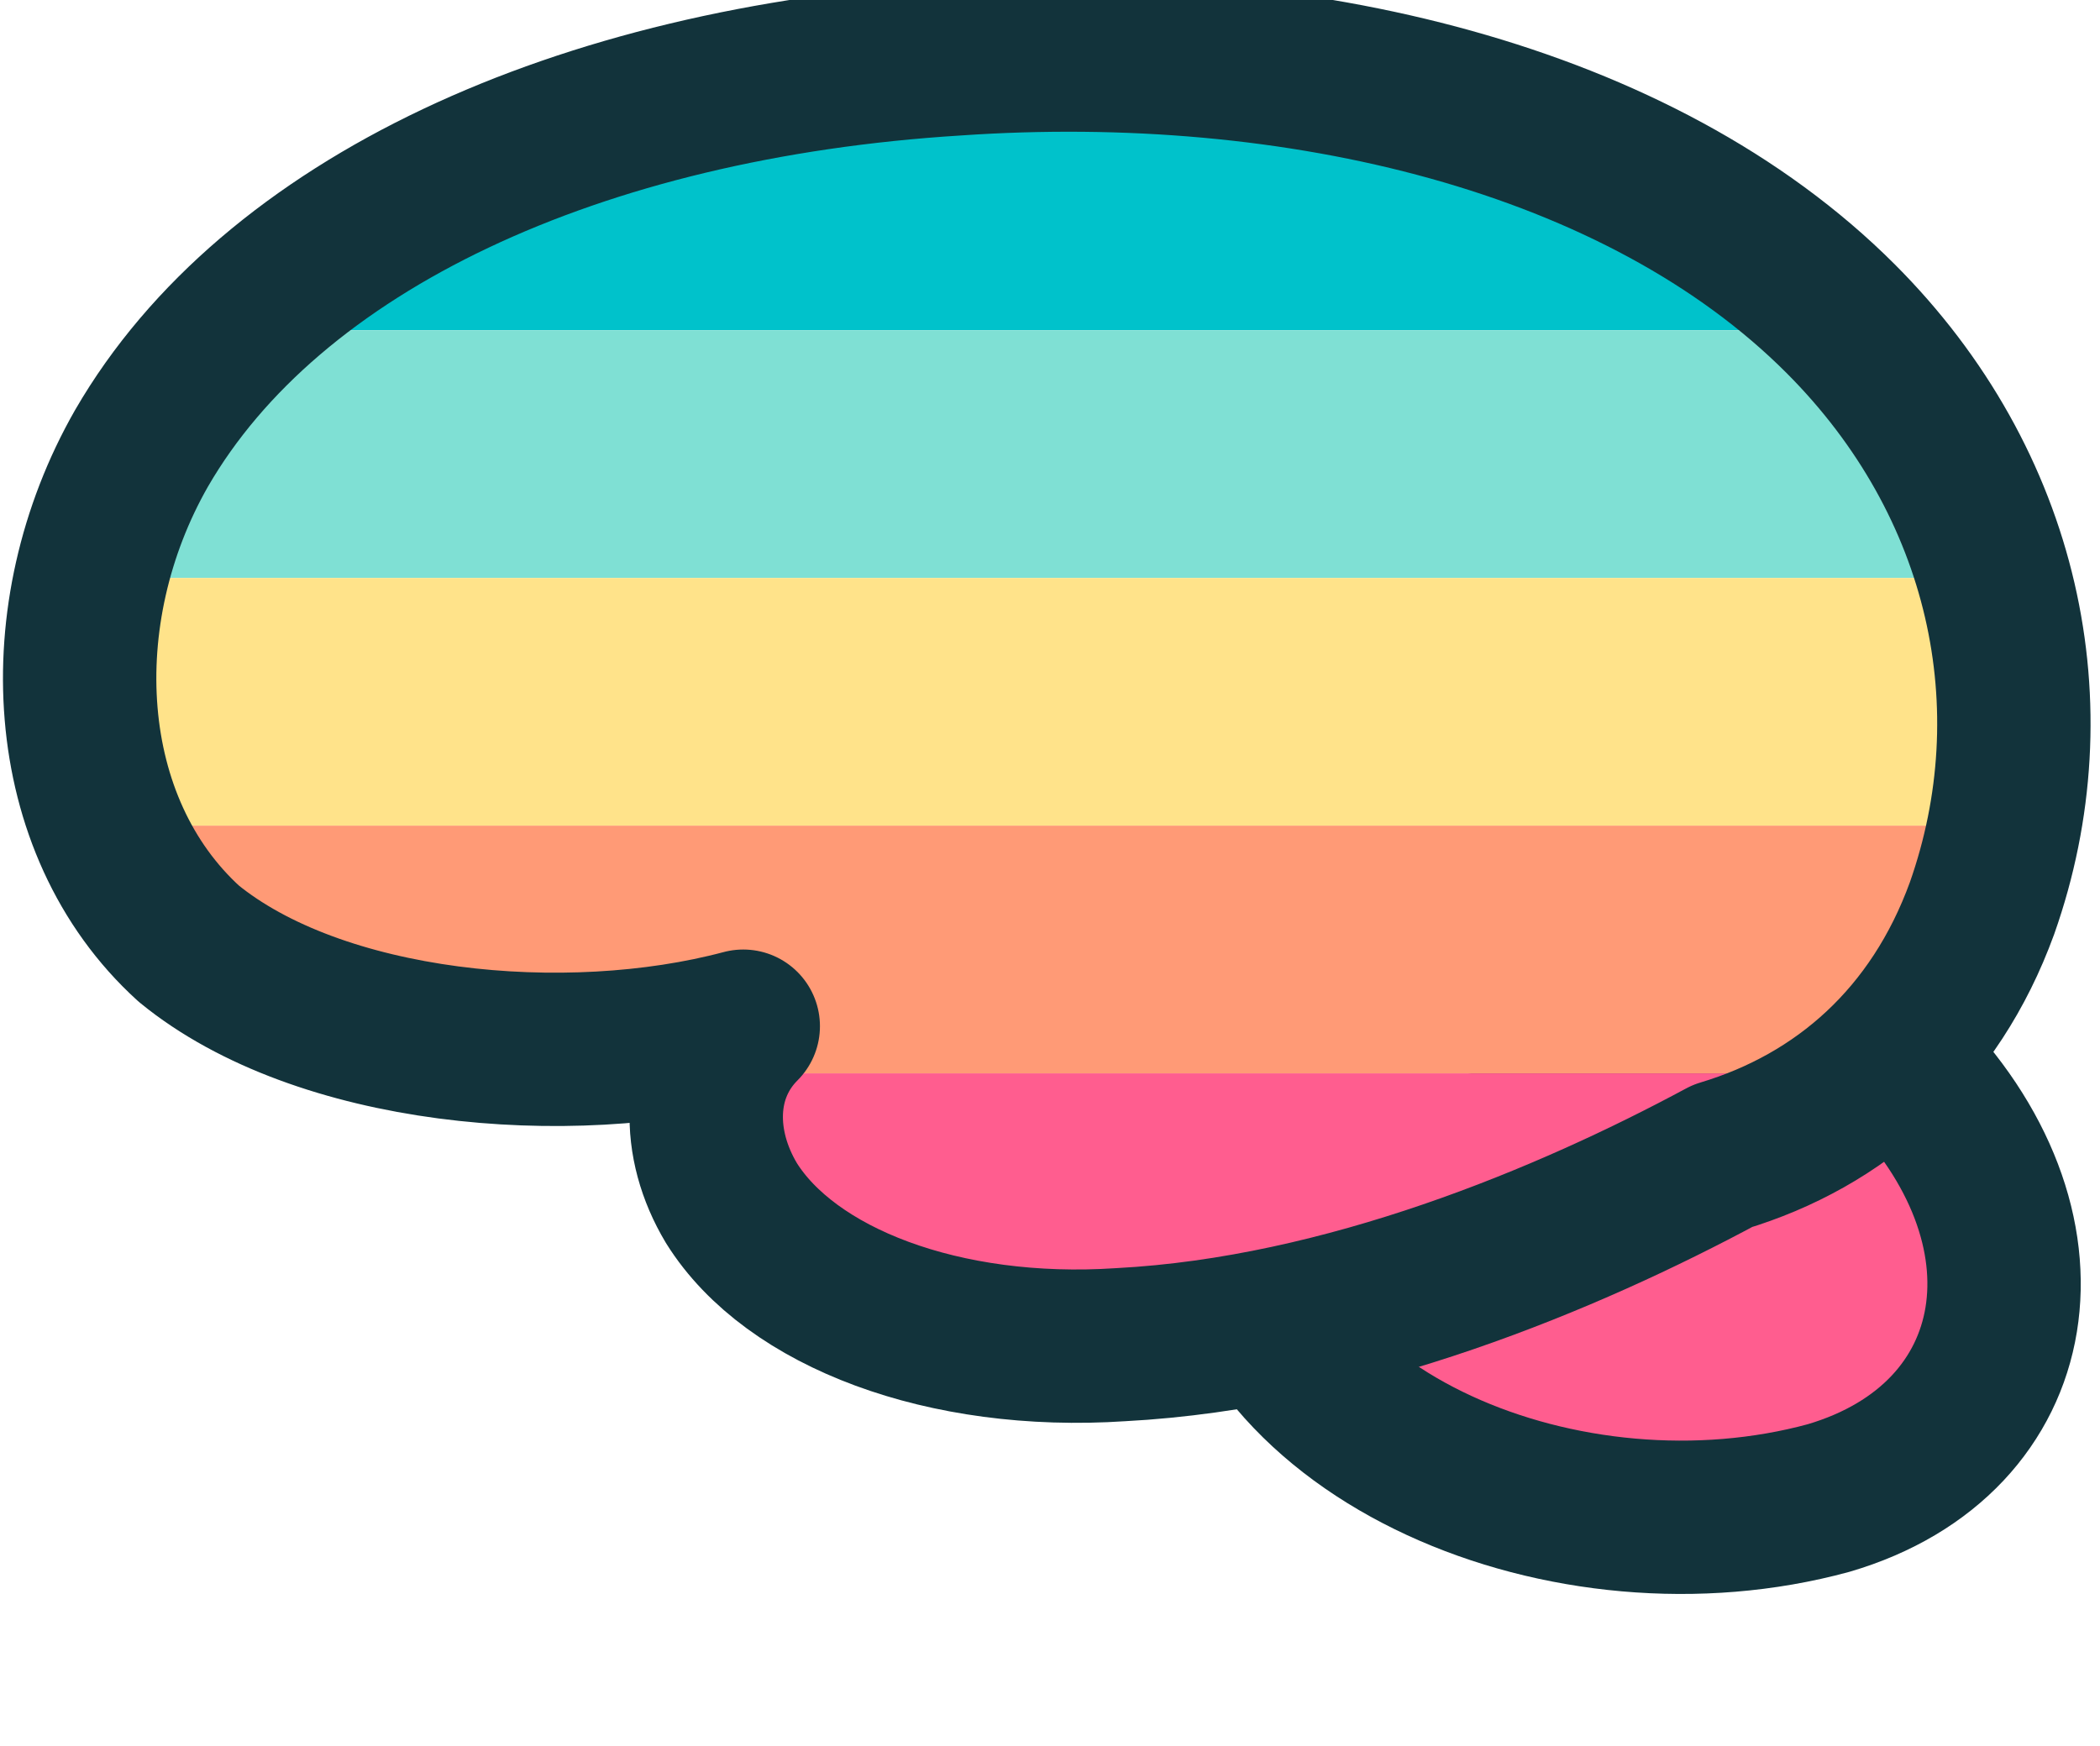
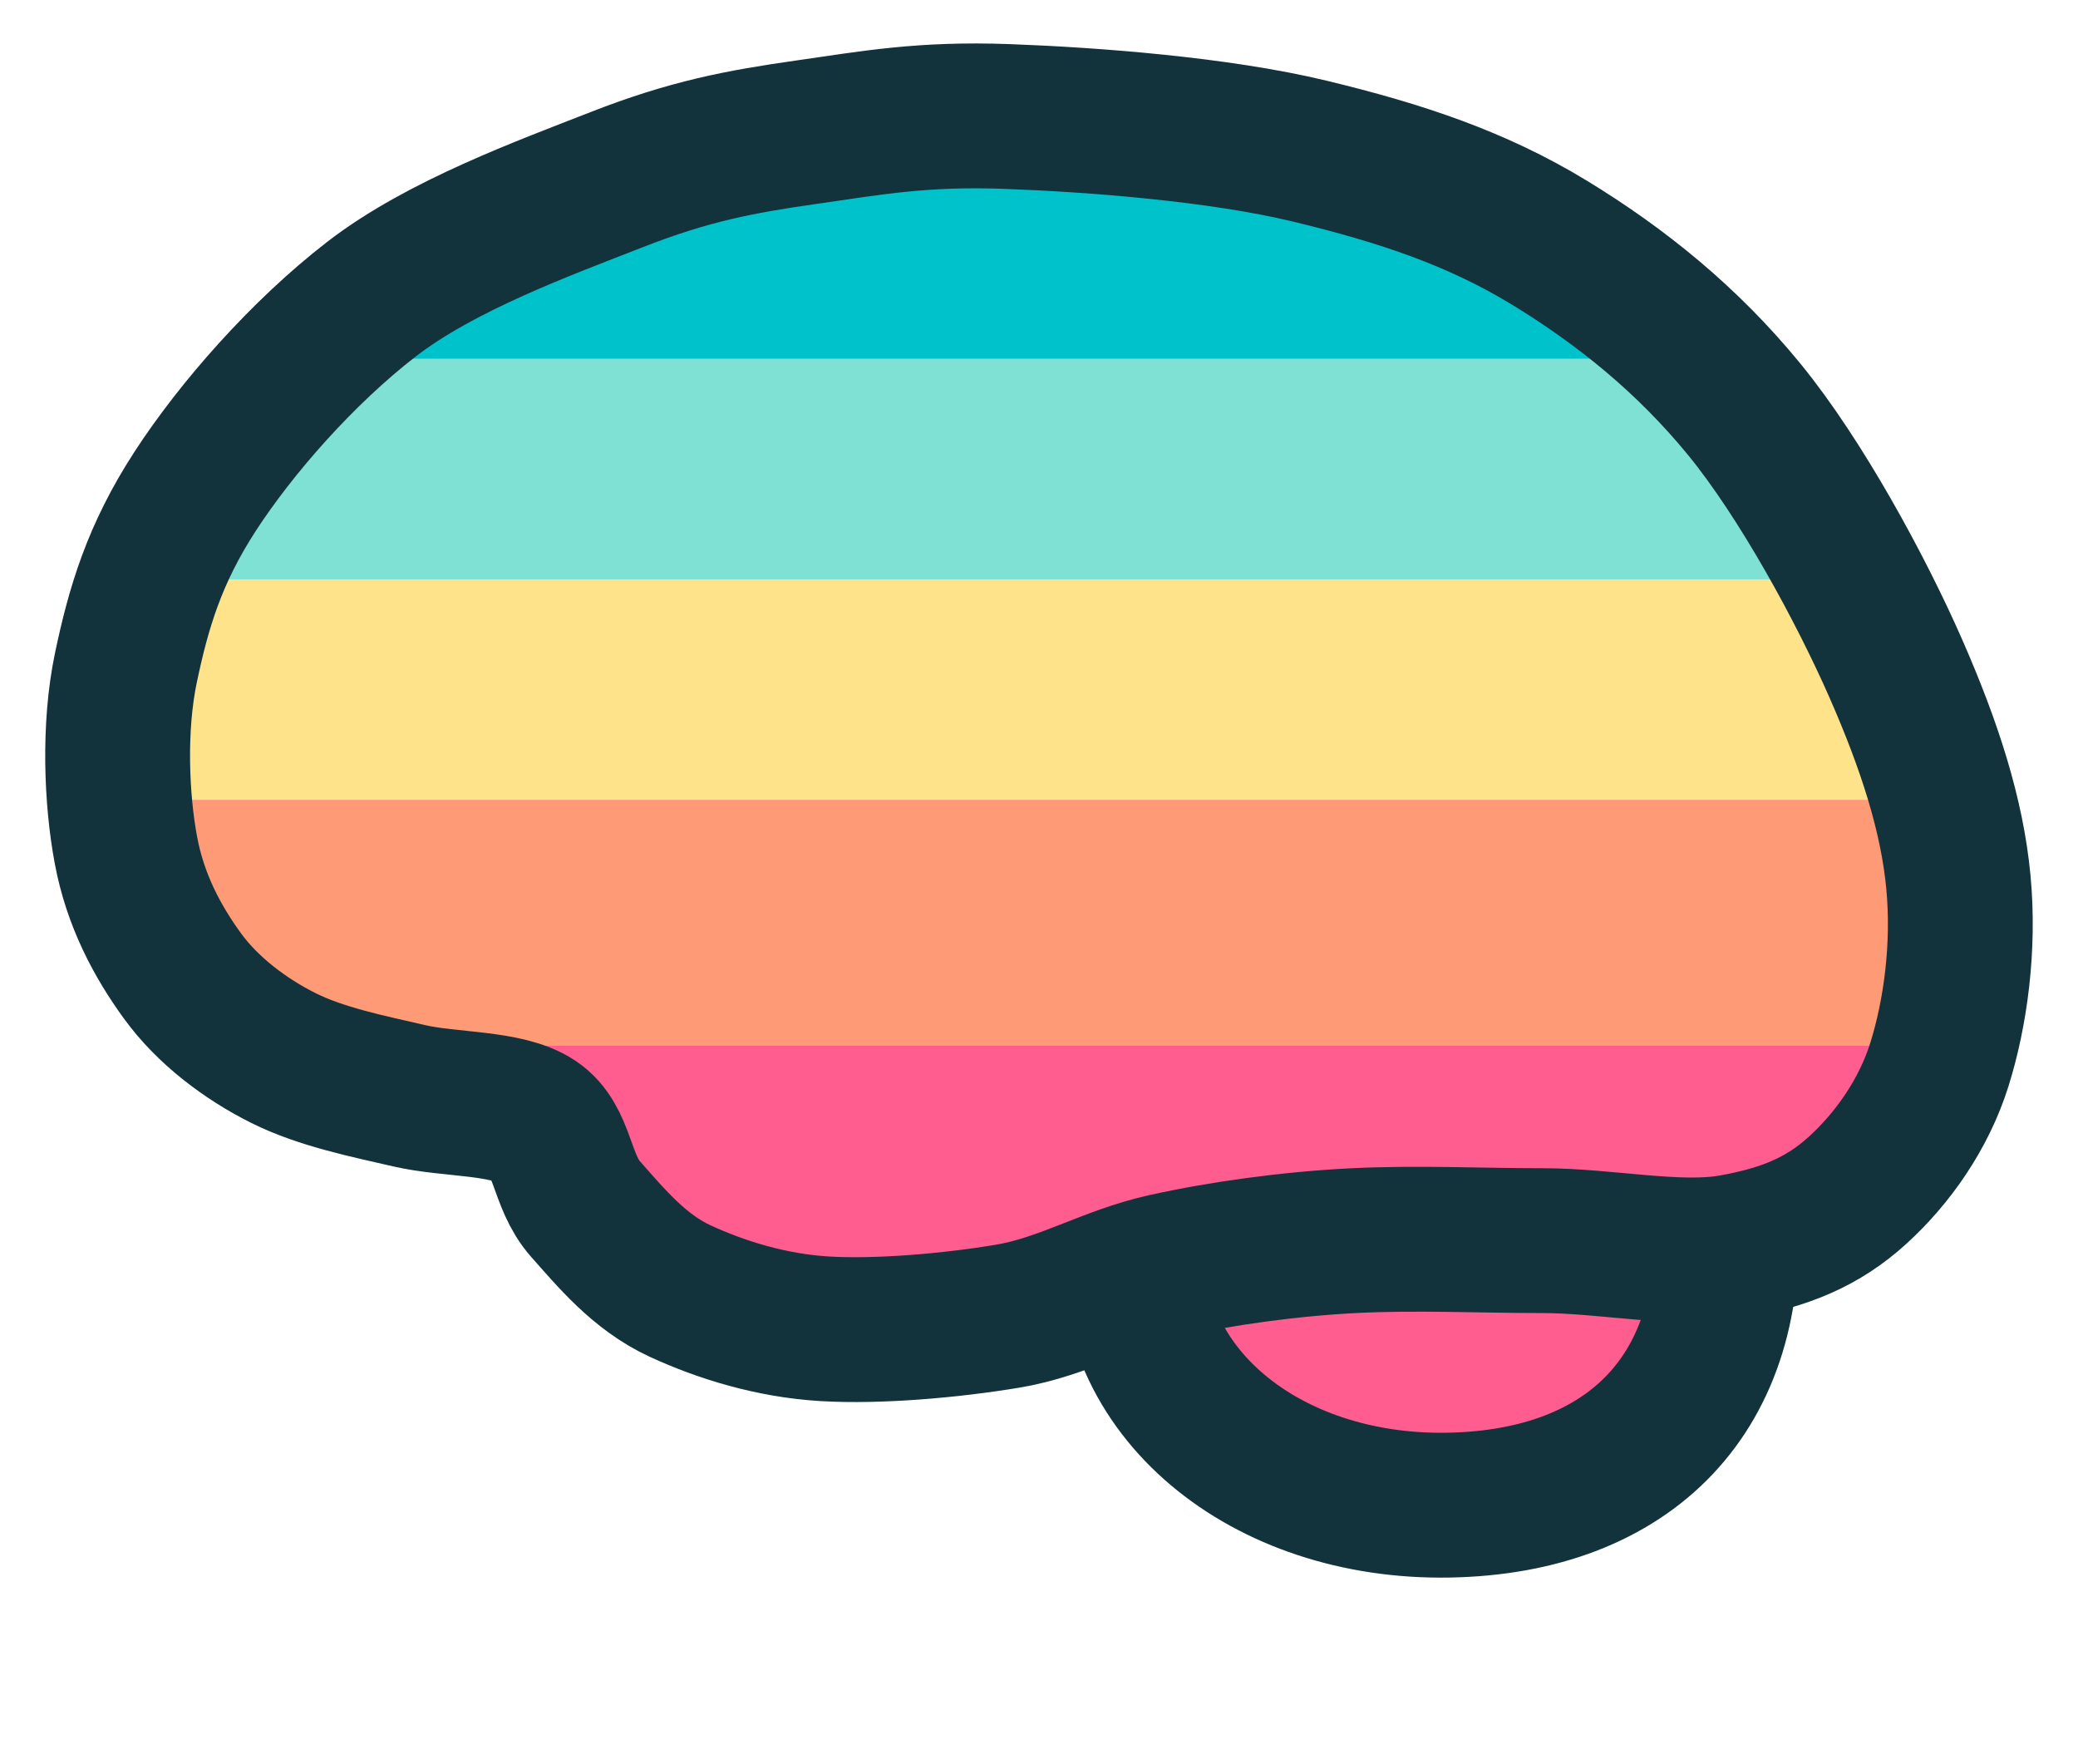
- <svg xmlns="http://www.w3.org/2000/svg" viewBox="24 32 356 296">
+ <svg xmlns="http://www.w3.org/2000/svg" viewBox="-30 20 660 560">
  <defs>
    <clipPath id="c">
-       <path d="M150 206C120 214 78 210 56 192C34 172 32 136 48 108C70 70 122 46 186 42C244 38 302 52 336 86C364 114 372 152 360 186C352 208 336 222 316 228C290 242 252 258 214 260C184 262 158 252 148 236C142 226 142 214 150 206Z" />
+       <path d="M290 57C317 58 357 61 386 68C415 75 439 83 462 97C485 111 506 128 524 150C542 172 561 207 572 232C583 257 590 279 592 300C594 321 591 342 586 358C581 374 571 388 560 398C549 408 537 413 520 416C503 419 480 414 460 414C440 414 420 413 400 414C380 415 358 418 340 422C322 426 308 435 290 438C272 441 249 443 232 442C215 441 199 436 186 430C173 424 164 413 156 404C148 395 149 382 140 376C131 370 113 371 100 368C87 365 72 362 60 356C48 350 36 341 28 330C20 319 13 306 10 290C7 274 6 251 10 232C14 213 19 196 32 176C45 156 66 132 88 115C110 98 143 86 166 77C189 68 205 65 226 62C247 59 263 56 290 57Z" />
    </clipPath>
  </defs>
-   <g stroke="#12333B" stroke-width="26" stroke-linejoin="round" stroke-linecap="round">
-     <path d="M232 236C236 276 290 298 334 286C368 276 374 240 346 212Z" fill="#FF5D8F" />
+   <path d="M330 412C326 462 372 499 430 498C488 497 522 462 518 404Z" fill="#FF5D8F" stroke="#12333B" stroke-width="46" stroke-linejoin="round" />
+   <g clip-path="url(#c)">
+     <rect x="0" y="0" width="640" height="134" fill="#00C2CB" />
+     <rect x="0" y="134" width="640" height="70" fill="#7FE0D4" />
+     <rect x="0" y="204" width="640" height="70" fill="#FFE38A" />
+     <rect x="0" y="274" width="640" height="78" fill="#FF9A76" />
+     <rect x="0" y="352" width="640" height="260" fill="#FF5D8F" />
  </g>
-   <g clip-path="url(#c)">
-     <rect x="0" y="0" width="420" height="88" fill="#00C2CB" />
-     <rect x="0" y="88" width="420" height="42" fill="#7FE0D4" />
-     <rect x="0" y="130" width="420" height="42" fill="#FFE38A" />
-     <rect x="0" y="172" width="420" height="42" fill="#FF9A76" />
-     <rect x="0" y="214" width="420" height="120" fill="#FF5D8F" />
-   </g>
-   <path fill="none" stroke="#12333B" stroke-width="26" stroke-linejoin="round" d="M150 206C120 214 78 210 56 192C34 172 32 136 48 108C70 70 122 46 186 42C244 38 302 52 336 86C364 114 372 152 360 186C352 208 336 222 316 228C290 242 252 258 214 260C184 262 158 252 148 236C142 226 142 214 150 206Z" />
+   <path fill="none" stroke="#12333B" stroke-width="46" stroke-linejoin="round" d="M290 57C317 58 357 61 386 68C415 75 439 83 462 97C485 111 506 128 524 150C542 172 561 207 572 232C583 257 590 279 592 300C594 321 591 342 586 358C581 374 571 388 560 398C549 408 537 413 520 416C503 419 480 414 460 414C440 414 420 413 400 414C380 415 358 418 340 422C322 426 308 435 290 438C272 441 249 443 232 442C215 441 199 436 186 430C173 424 164 413 156 404C148 395 149 382 140 376C131 370 113 371 100 368C87 365 72 362 60 356C48 350 36 341 28 330C20 319 13 306 10 290C7 274 6 251 10 232C14 213 19 196 32 176C45 156 66 132 88 115C110 98 143 86 166 77C189 68 205 65 226 62C247 59 263 56 290 57Z" />
</svg>
